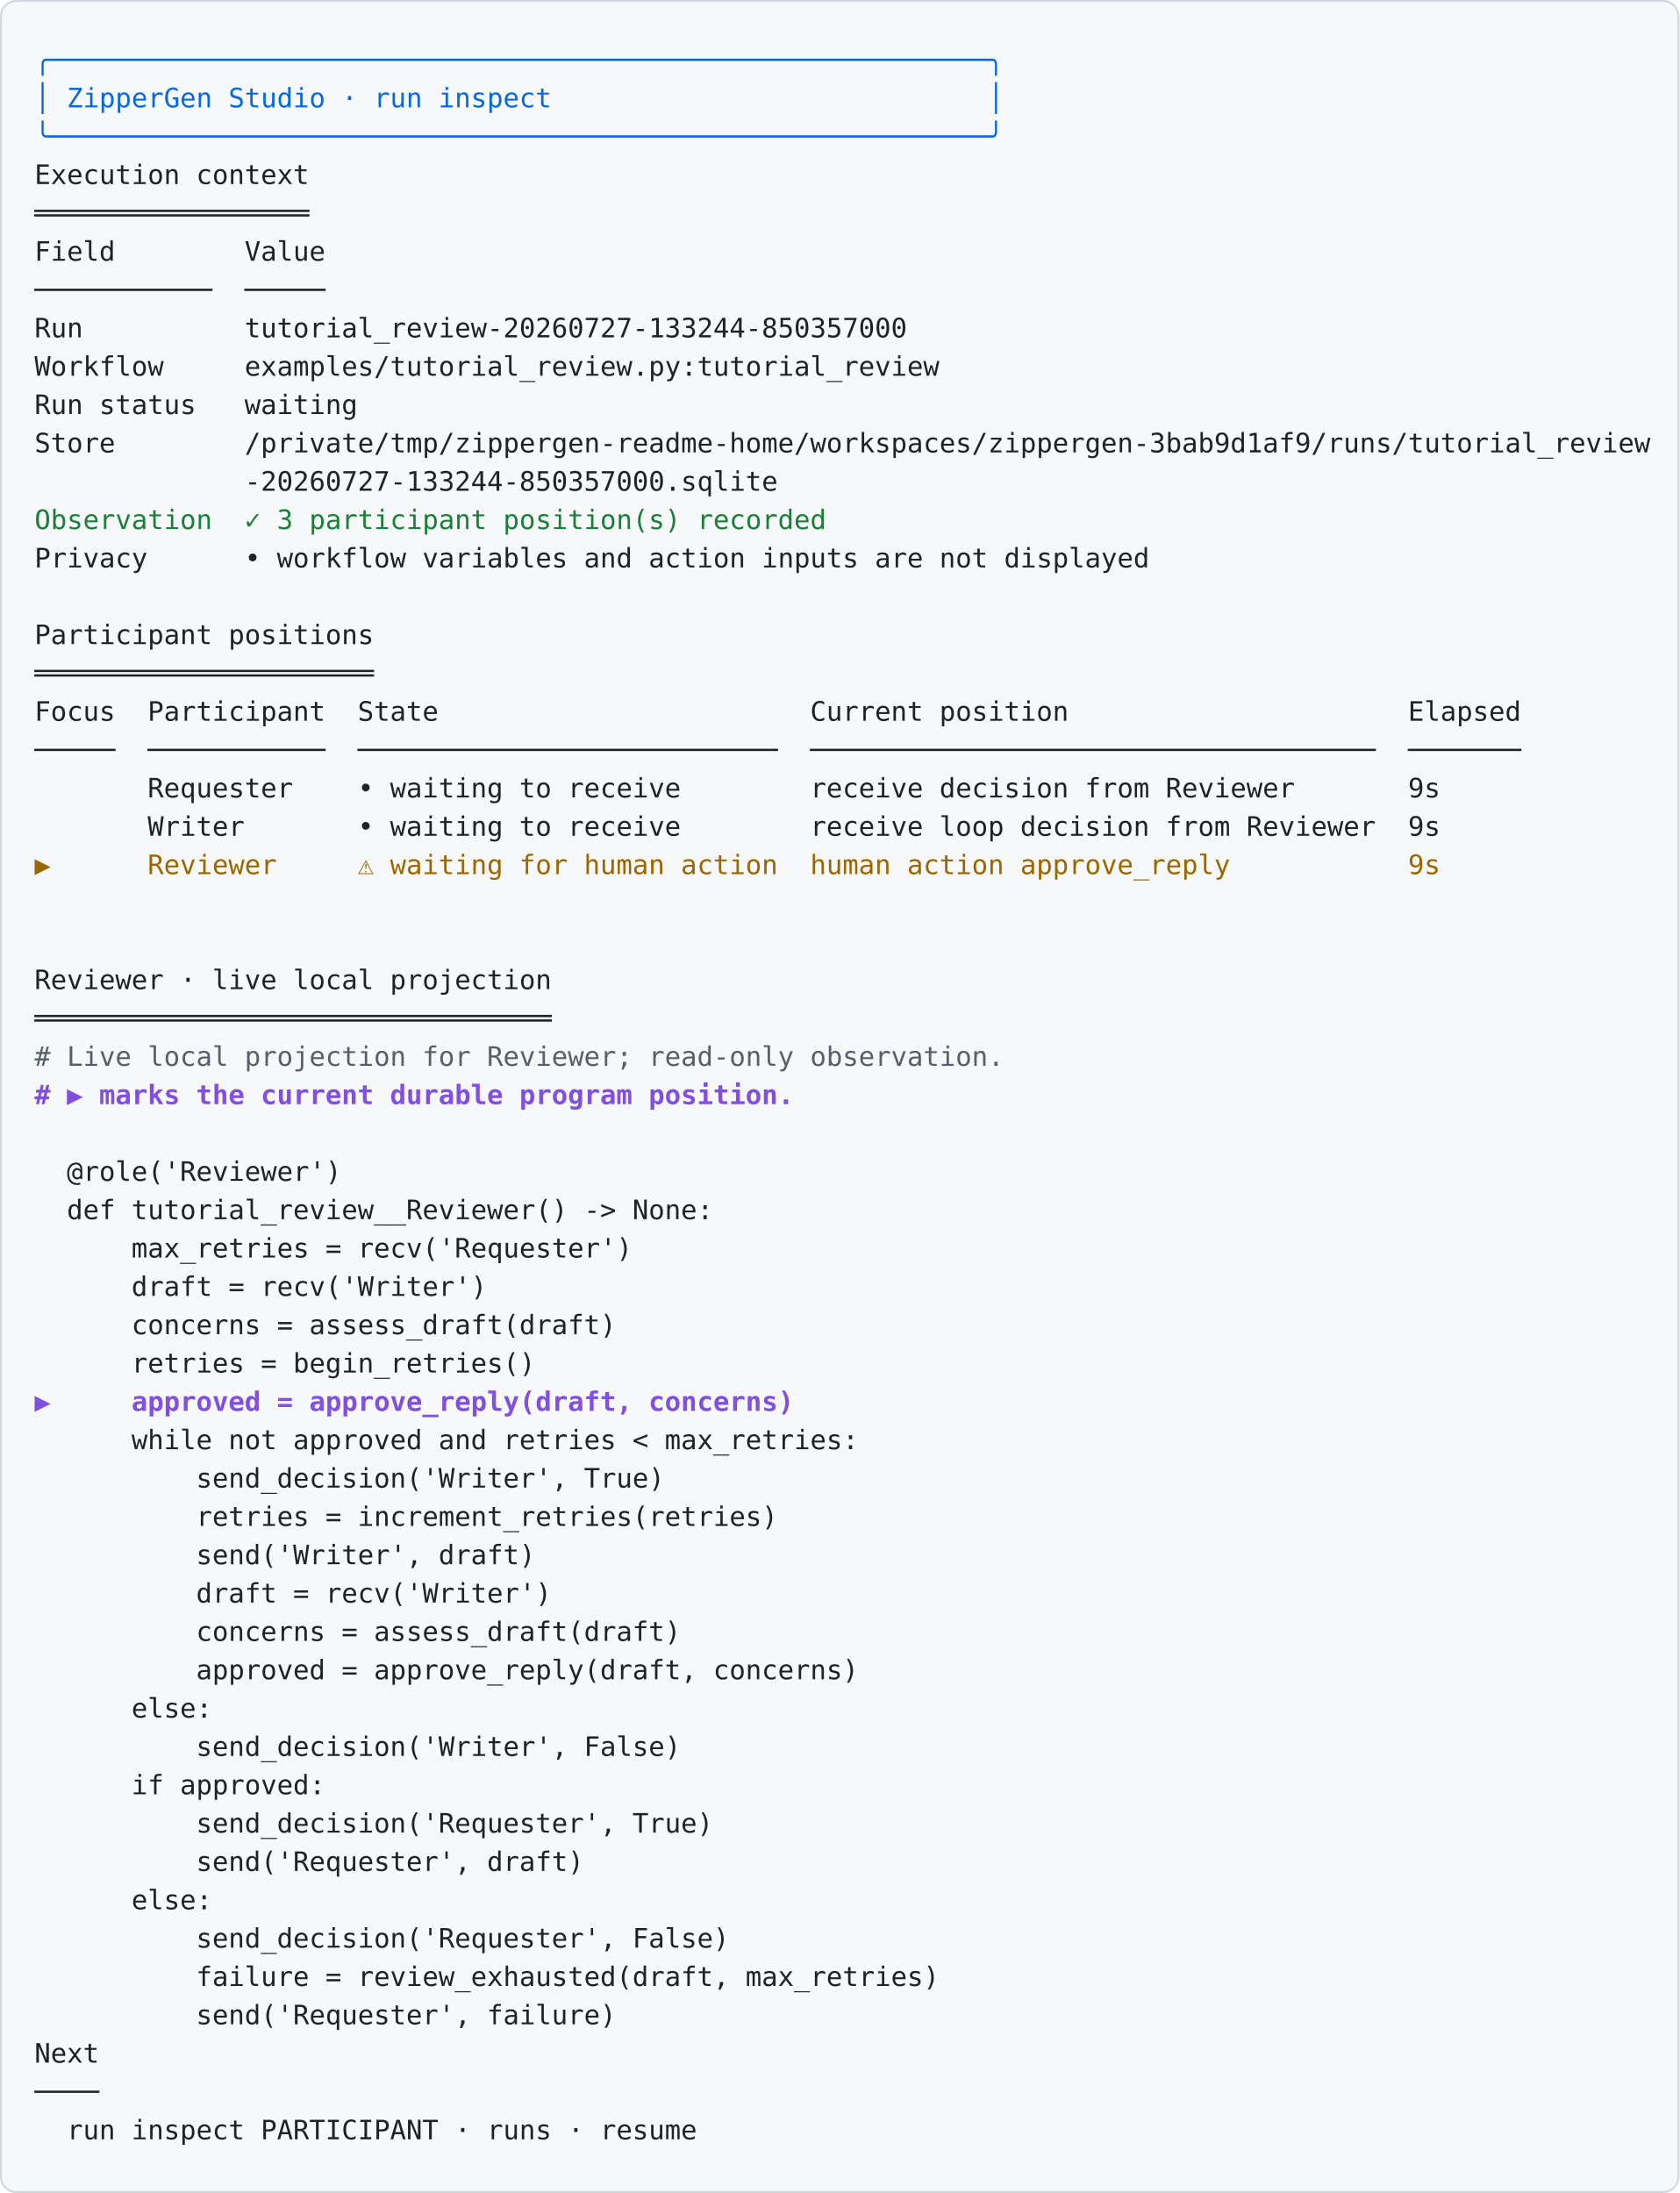
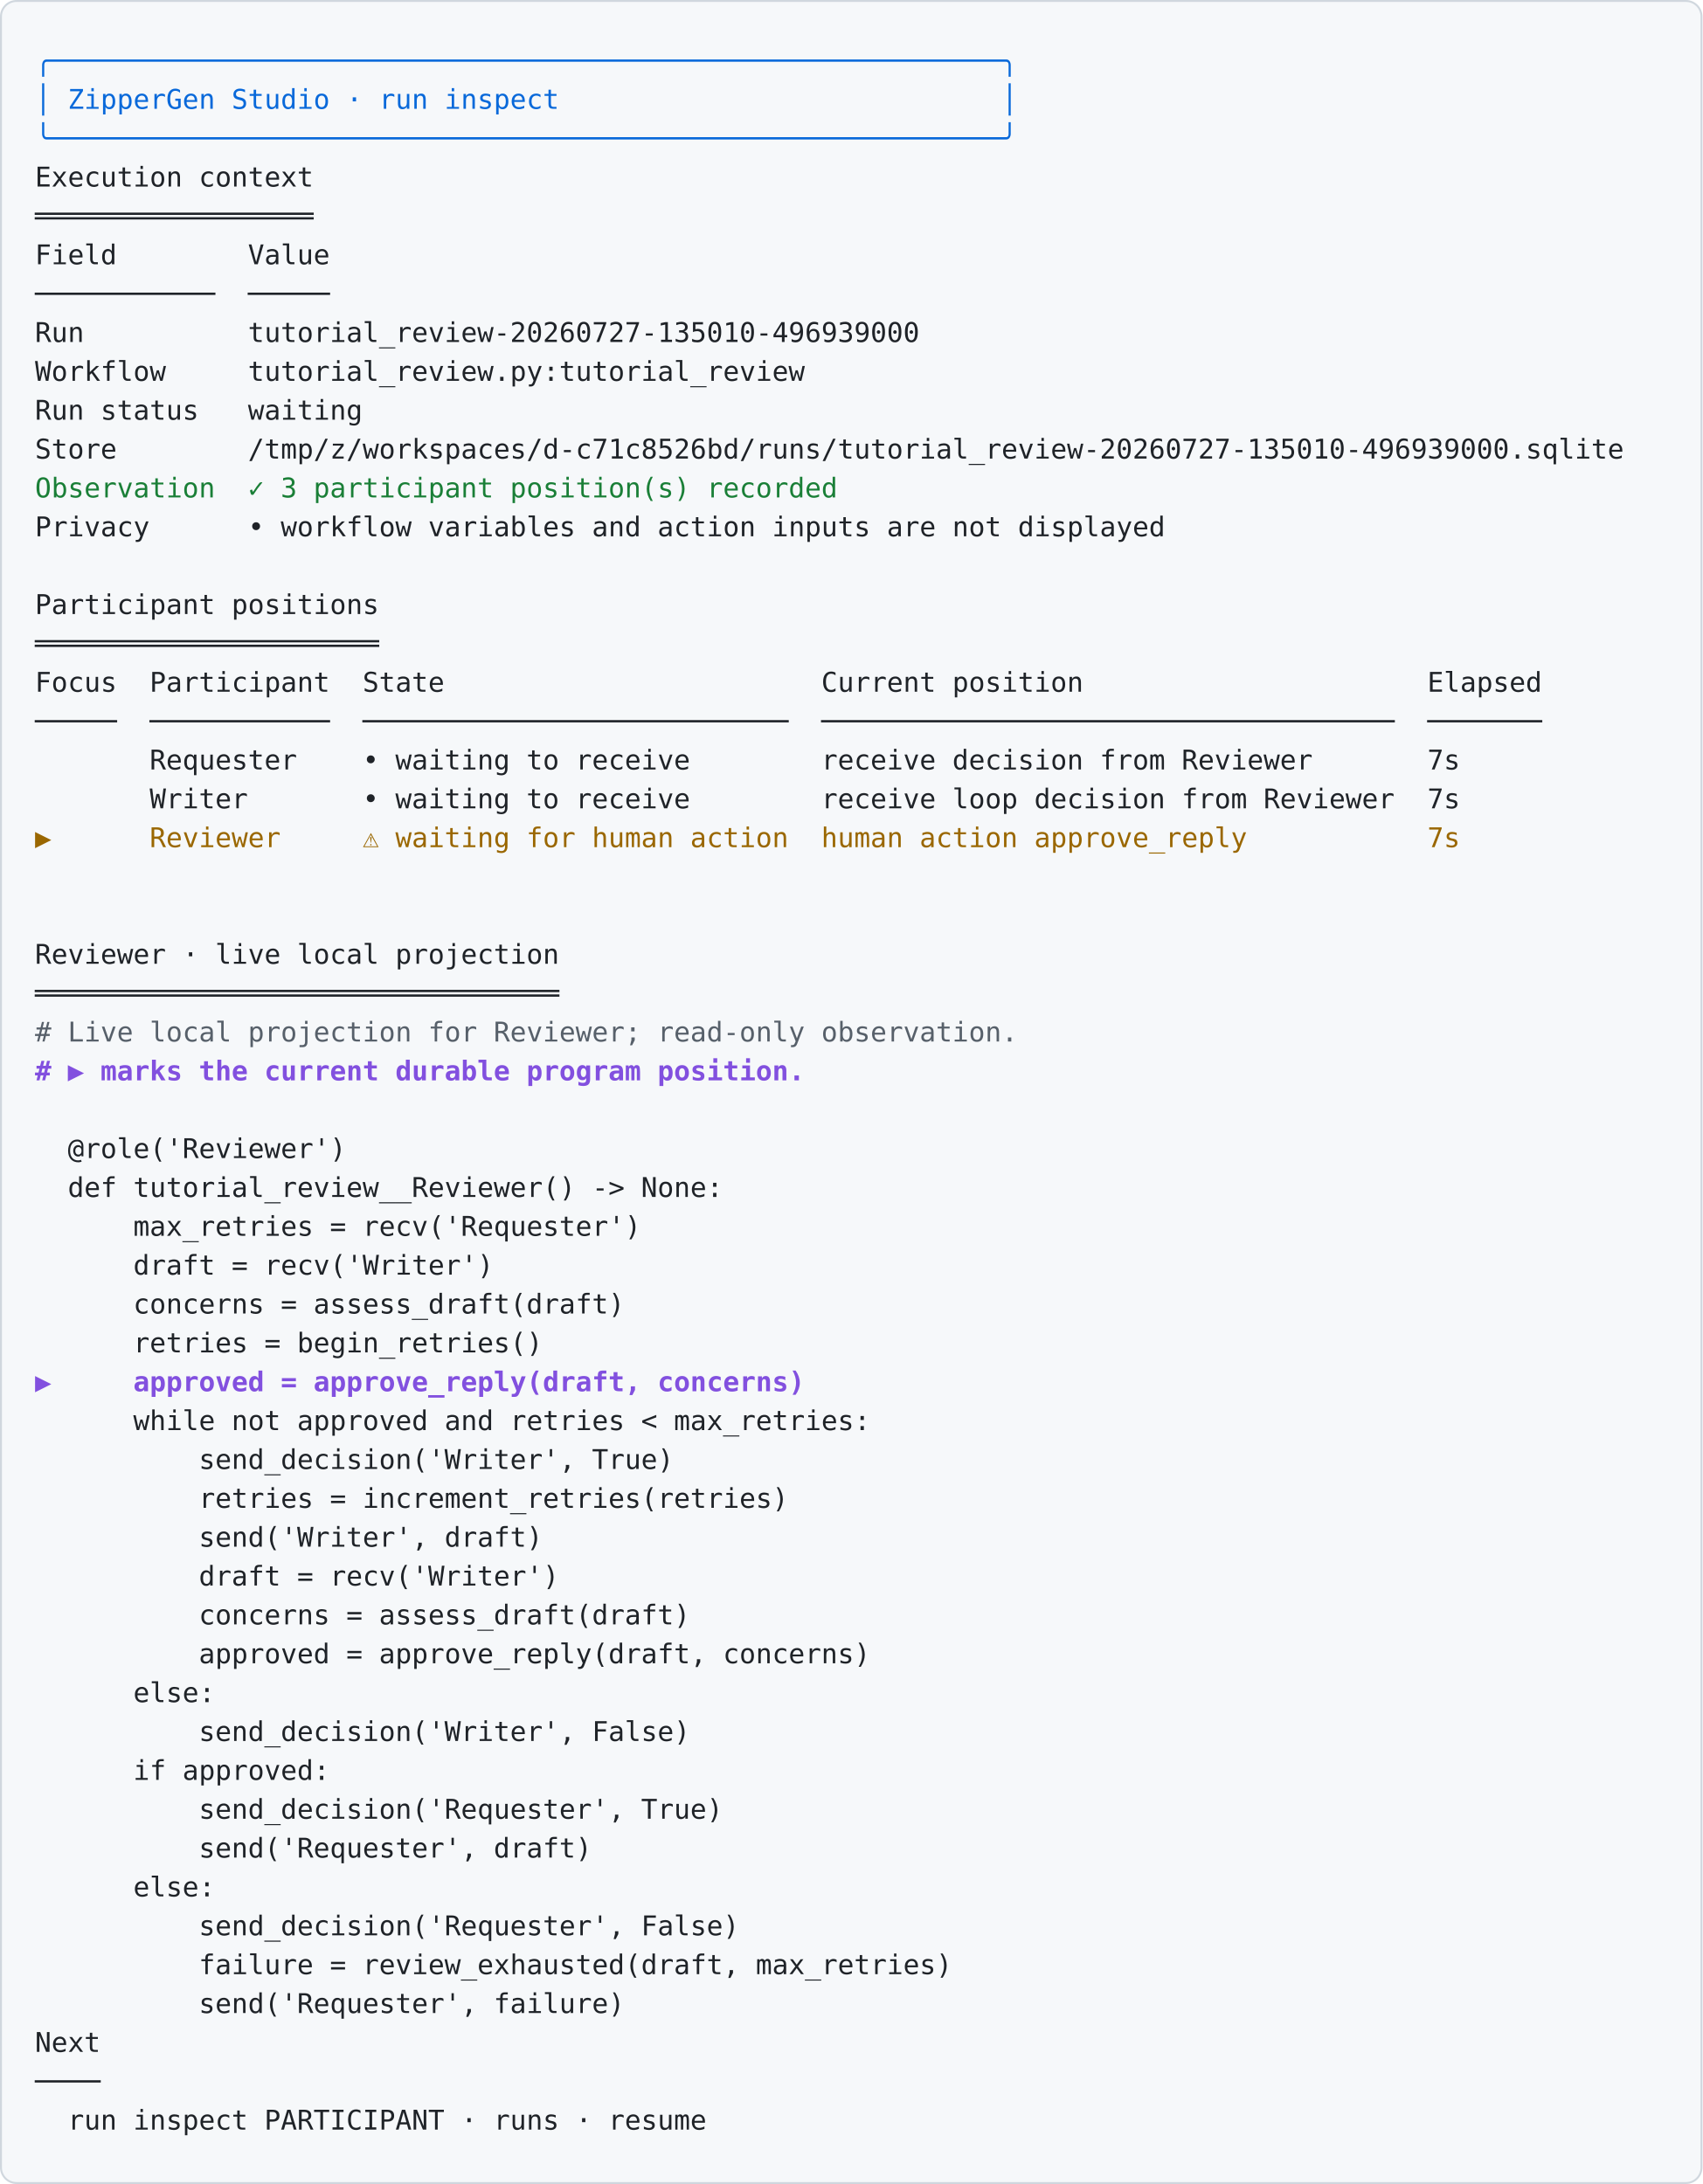
- <svg xmlns="http://www.w3.org/2000/svg" role="img" aria-labelledby="title description" width="876" height="1144" viewBox="0 0 876 1144" preserveAspectRatio="xMinYMin meet">
+ <svg xmlns="http://www.w3.org/2000/svg" role="img" aria-labelledby="title description" width="876" height="1124" viewBox="0 0 876 1124" preserveAspectRatio="xMinYMin meet">
  <style>
    .background { fill: #f6f8fa; stroke: #d0d7de; }
    text { fill: #1f2328; font: 14px ui-monospace, SFMono-Regular, Menlo, Consolas, monospace; }
    .banner { fill: #0969da; }
    .success { fill: #1a7f37; }
    .warning { fill: #9a6700; }
    .error { fill: #cf222e; }
    .pointer { fill: #8250df; font-weight: 700; }
    .comment { fill: #57606a; }
    @media (prefers-color-scheme: dark) {
      .background { fill: #0d1117; stroke: #30363d; }
      text { fill: #e6edf3; }
      .banner { fill: #58a6ff; }
      .success { fill: #3fb950; }
      .warning { fill: #d29922; }
      .error { fill: #f85149; }
      .pointer { fill: #d2a8ff; }
      .comment { fill: #8b949e; }
    }
  </style>
-   <rect class="background" x="0.5" y="0.5" width="875" height="1143" rx="8" />
+   <rect class="background" x="0.5" y="0.5" width="875" height="1123" rx="8" />
  <text class="banner" x="18" y="36" xml:space="preserve">╭──────────────────────────────────────────────────────────╮</text>
  <text class="banner" x="18" y="56" xml:space="preserve">│ ZipperGen Studio · run inspect                           │</text>
  <text class="banner" x="18" y="76" xml:space="preserve">╰──────────────────────────────────────────────────────────╯</text>
  <text class="text" x="18" y="96" xml:space="preserve">Execution context</text>
  <text class="text" x="18" y="116" xml:space="preserve">═════════════════</text>
  <text class="text" x="18" y="136" xml:space="preserve">Field        Value</text>
  <text class="text" x="18" y="156" xml:space="preserve">───────────  ─────</text>
-   <text class="text" x="18" y="176" xml:space="preserve">Run          tutorial_review-20260727-133244-850357000</text>
-   <text class="text" x="18" y="196" xml:space="preserve">Workflow     examples/tutorial_review.py:tutorial_review</text>
+   <text class="text" x="18" y="176" xml:space="preserve">Run          tutorial_review-20260727-135010-496939000</text>
+   <text class="text" x="18" y="196" xml:space="preserve">Workflow     tutorial_review.py:tutorial_review</text>
  <text class="text" x="18" y="216" xml:space="preserve">Run status   waiting</text>
-   <text class="text" x="18" y="236" xml:space="preserve">Store        /private/tmp/zippergen-readme-home/workspaces/zippergen-3bab9d1af9/runs/tutorial_review</text>
-   <text class="text" x="18" y="256" xml:space="preserve">             -20260727-133244-850357000.sqlite</text>
-   <text class="success" x="18" y="276" xml:space="preserve">Observation  ✓ 3 participant position(s) recorded</text>
-   <text class="text" x="18" y="296" xml:space="preserve">Privacy      • workflow variables and action inputs are not displayed</text>
-   <text class="text" x="18" y="316" xml:space="preserve" />
-   <text class="text" x="18" y="336" xml:space="preserve">Participant positions</text>
-   <text class="text" x="18" y="356" xml:space="preserve">═════════════════════</text>
-   <text class="text" x="18" y="376" xml:space="preserve">Focus  Participant  State                       Current position                     Elapsed</text>
-   <text class="text" x="18" y="396" xml:space="preserve">─────  ───────────  ──────────────────────────  ───────────────────────────────────  ───────</text>
-   <text class="text" x="18" y="416" xml:space="preserve">       Requester    • waiting to receive        receive decision from Reviewer       9s</text>
-   <text class="text" x="18" y="436" xml:space="preserve">       Writer       • waiting to receive        receive loop decision from Reviewer  9s</text>
-   <text class="warning" x="18" y="456" xml:space="preserve">▶      Reviewer     ⚠ waiting for human action  human action approve_reply           9s</text>
+   <text class="text" x="18" y="236" xml:space="preserve">Store        /tmp/z/workspaces/d-c71c8526bd/runs/tutorial_review-20260727-135010-496939000.sqlite</text>
+   <text class="success" x="18" y="256" xml:space="preserve">Observation  ✓ 3 participant position(s) recorded</text>
+   <text class="text" x="18" y="276" xml:space="preserve">Privacy      • workflow variables and action inputs are not displayed</text>
+   <text class="text" x="18" y="296" xml:space="preserve" />
+   <text class="text" x="18" y="316" xml:space="preserve">Participant positions</text>
+   <text class="text" x="18" y="336" xml:space="preserve">═════════════════════</text>
+   <text class="text" x="18" y="356" xml:space="preserve">Focus  Participant  State                       Current position                     Elapsed</text>
+   <text class="text" x="18" y="376" xml:space="preserve">─────  ───────────  ──────────────────────────  ───────────────────────────────────  ───────</text>
+   <text class="text" x="18" y="396" xml:space="preserve">       Requester    • waiting to receive        receive decision from Reviewer       7s</text>
+   <text class="text" x="18" y="416" xml:space="preserve">       Writer       • waiting to receive        receive loop decision from Reviewer  7s</text>
+   <text class="warning" x="18" y="436" xml:space="preserve">▶      Reviewer     ⚠ waiting for human action  human action approve_reply           7s</text>
+   <text class="text" x="18" y="456" xml:space="preserve" />
  <text class="text" x="18" y="476" xml:space="preserve" />
-   <text class="text" x="18" y="496" xml:space="preserve" />
-   <text class="text" x="18" y="516" xml:space="preserve">Reviewer · live local projection</text>
-   <text class="text" x="18" y="536" xml:space="preserve">════════════════════════════════</text>
-   <text class="comment" x="18" y="556" xml:space="preserve"># Live local projection for Reviewer; read-only observation.</text>
-   <text class="pointer" x="18" y="576" xml:space="preserve"># ▶ marks the current durable program position.</text>
-   <text class="text" x="18" y="596" xml:space="preserve" />
-   <text class="text" x="18" y="616" xml:space="preserve">  @role('Reviewer')</text>
-   <text class="text" x="18" y="636" xml:space="preserve">  def tutorial_review__Reviewer() -&gt; None:</text>
-   <text class="text" x="18" y="656" xml:space="preserve">      max_retries = recv('Requester')</text>
-   <text class="text" x="18" y="676" xml:space="preserve">      draft = recv('Writer')</text>
-   <text class="text" x="18" y="696" xml:space="preserve">      concerns = assess_draft(draft)</text>
-   <text class="text" x="18" y="716" xml:space="preserve">      retries = begin_retries()</text>
-   <text class="pointer" x="18" y="736" xml:space="preserve">▶     approved = approve_reply(draft, concerns)</text>
-   <text class="text" x="18" y="756" xml:space="preserve">      while not approved and retries &lt; max_retries:</text>
-   <text class="text" x="18" y="776" xml:space="preserve">          send_decision('Writer', True)</text>
-   <text class="text" x="18" y="796" xml:space="preserve">          retries = increment_retries(retries)</text>
-   <text class="text" x="18" y="816" xml:space="preserve">          send('Writer', draft)</text>
-   <text class="text" x="18" y="836" xml:space="preserve">          draft = recv('Writer')</text>
-   <text class="text" x="18" y="856" xml:space="preserve">          concerns = assess_draft(draft)</text>
-   <text class="text" x="18" y="876" xml:space="preserve">          approved = approve_reply(draft, concerns)</text>
-   <text class="text" x="18" y="896" xml:space="preserve">      else:</text>
-   <text class="text" x="18" y="916" xml:space="preserve">          send_decision('Writer', False)</text>
-   <text class="text" x="18" y="936" xml:space="preserve">      if approved:</text>
-   <text class="text" x="18" y="956" xml:space="preserve">          send_decision('Requester', True)</text>
-   <text class="text" x="18" y="976" xml:space="preserve">          send('Requester', draft)</text>
-   <text class="text" x="18" y="996" xml:space="preserve">      else:</text>
-   <text class="text" x="18" y="1016" xml:space="preserve">          send_decision('Requester', False)</text>
-   <text class="text" x="18" y="1036" xml:space="preserve">          failure = review_exhausted(draft, max_retries)</text>
-   <text class="text" x="18" y="1056" xml:space="preserve">          send('Requester', failure)</text>
-   <text class="text" x="18" y="1076" xml:space="preserve">Next</text>
-   <text class="text" x="18" y="1096" xml:space="preserve">────</text>
-   <text class="text" x="18" y="1116" xml:space="preserve">  run inspect PARTICIPANT · runs · resume</text>
+   <text class="text" x="18" y="496" xml:space="preserve">Reviewer · live local projection</text>
+   <text class="text" x="18" y="516" xml:space="preserve">════════════════════════════════</text>
+   <text class="comment" x="18" y="536" xml:space="preserve"># Live local projection for Reviewer; read-only observation.</text>
+   <text class="pointer" x="18" y="556" xml:space="preserve"># ▶ marks the current durable program position.</text>
+   <text class="text" x="18" y="576" xml:space="preserve" />
+   <text class="text" x="18" y="596" xml:space="preserve">  @role('Reviewer')</text>
+   <text class="text" x="18" y="616" xml:space="preserve">  def tutorial_review__Reviewer() -&gt; None:</text>
+   <text class="text" x="18" y="636" xml:space="preserve">      max_retries = recv('Requester')</text>
+   <text class="text" x="18" y="656" xml:space="preserve">      draft = recv('Writer')</text>
+   <text class="text" x="18" y="676" xml:space="preserve">      concerns = assess_draft(draft)</text>
+   <text class="text" x="18" y="696" xml:space="preserve">      retries = begin_retries()</text>
+   <text class="pointer" x="18" y="716" xml:space="preserve">▶     approved = approve_reply(draft, concerns)</text>
+   <text class="text" x="18" y="736" xml:space="preserve">      while not approved and retries &lt; max_retries:</text>
+   <text class="text" x="18" y="756" xml:space="preserve">          send_decision('Writer', True)</text>
+   <text class="text" x="18" y="776" xml:space="preserve">          retries = increment_retries(retries)</text>
+   <text class="text" x="18" y="796" xml:space="preserve">          send('Writer', draft)</text>
+   <text class="text" x="18" y="816" xml:space="preserve">          draft = recv('Writer')</text>
+   <text class="text" x="18" y="836" xml:space="preserve">          concerns = assess_draft(draft)</text>
+   <text class="text" x="18" y="856" xml:space="preserve">          approved = approve_reply(draft, concerns)</text>
+   <text class="text" x="18" y="876" xml:space="preserve">      else:</text>
+   <text class="text" x="18" y="896" xml:space="preserve">          send_decision('Writer', False)</text>
+   <text class="text" x="18" y="916" xml:space="preserve">      if approved:</text>
+   <text class="text" x="18" y="936" xml:space="preserve">          send_decision('Requester', True)</text>
+   <text class="text" x="18" y="956" xml:space="preserve">          send('Requester', draft)</text>
+   <text class="text" x="18" y="976" xml:space="preserve">      else:</text>
+   <text class="text" x="18" y="996" xml:space="preserve">          send_decision('Requester', False)</text>
+   <text class="text" x="18" y="1016" xml:space="preserve">          failure = review_exhausted(draft, max_retries)</text>
+   <text class="text" x="18" y="1036" xml:space="preserve">          send('Requester', failure)</text>
+   <text class="text" x="18" y="1056" xml:space="preserve">Next</text>
+   <text class="text" x="18" y="1076" xml:space="preserve">────</text>
+   <text class="text" x="18" y="1096" xml:space="preserve">  run inspect PARTICIPANT · runs · resume</text>
</svg>
